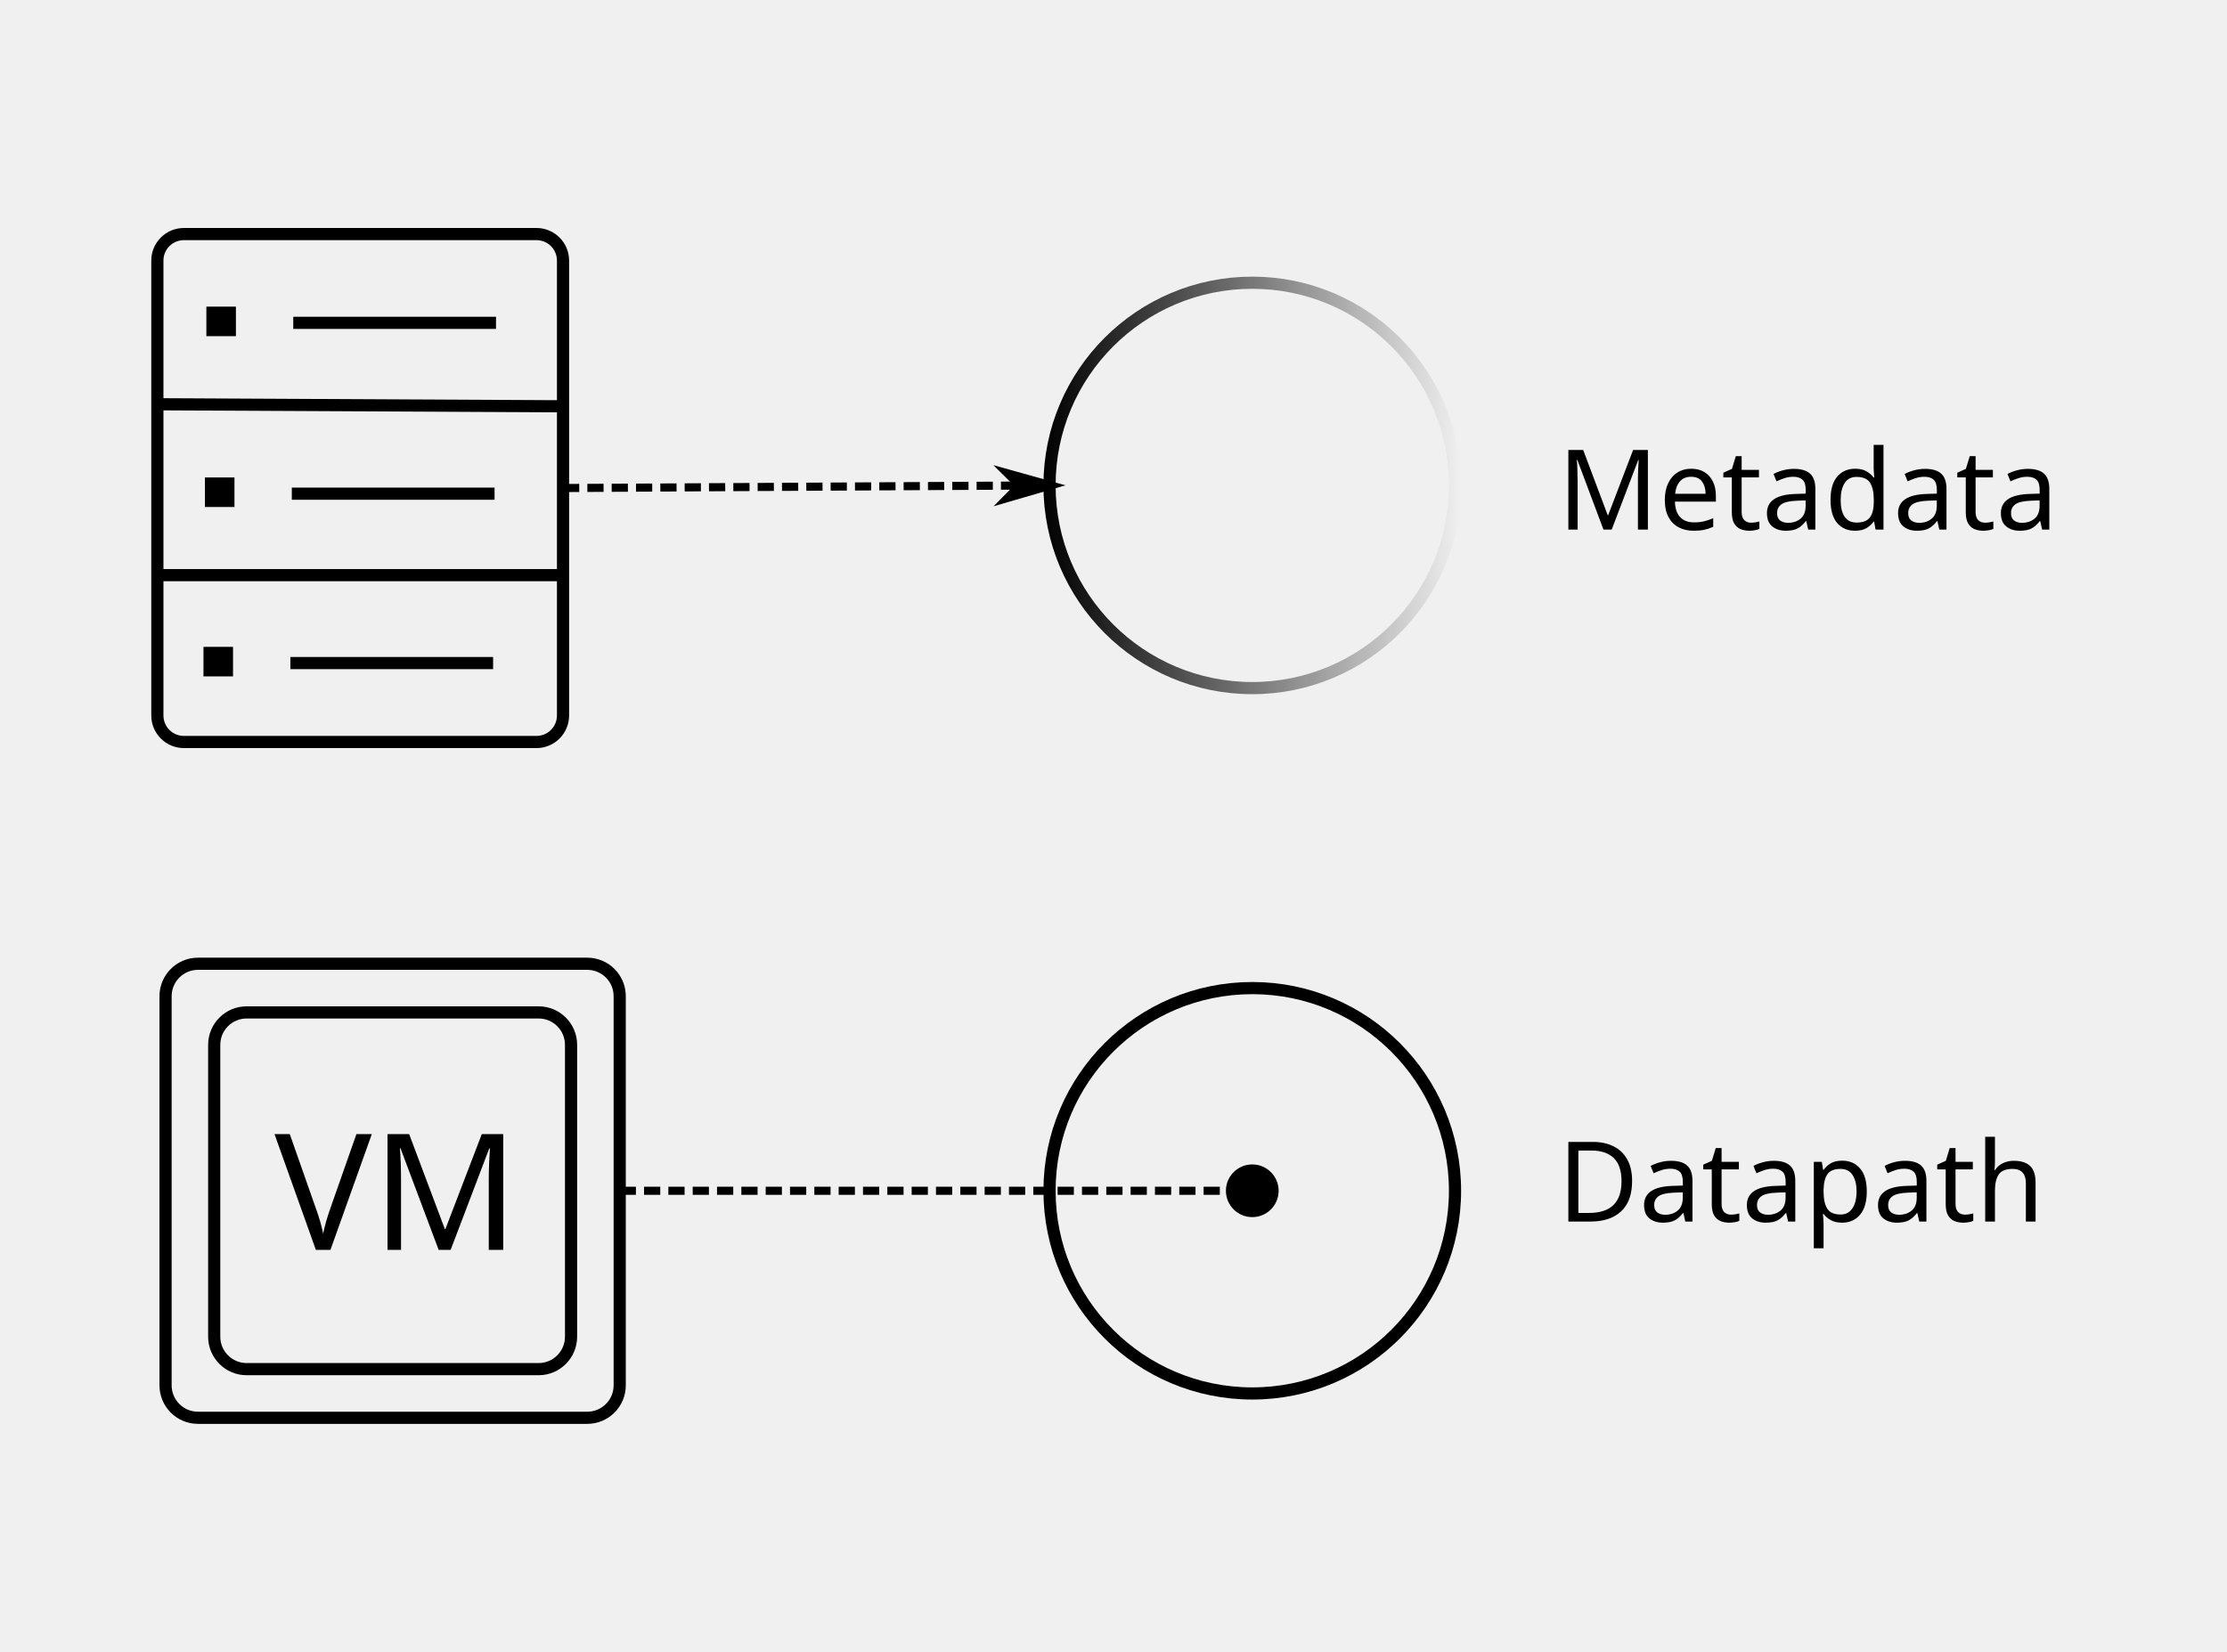
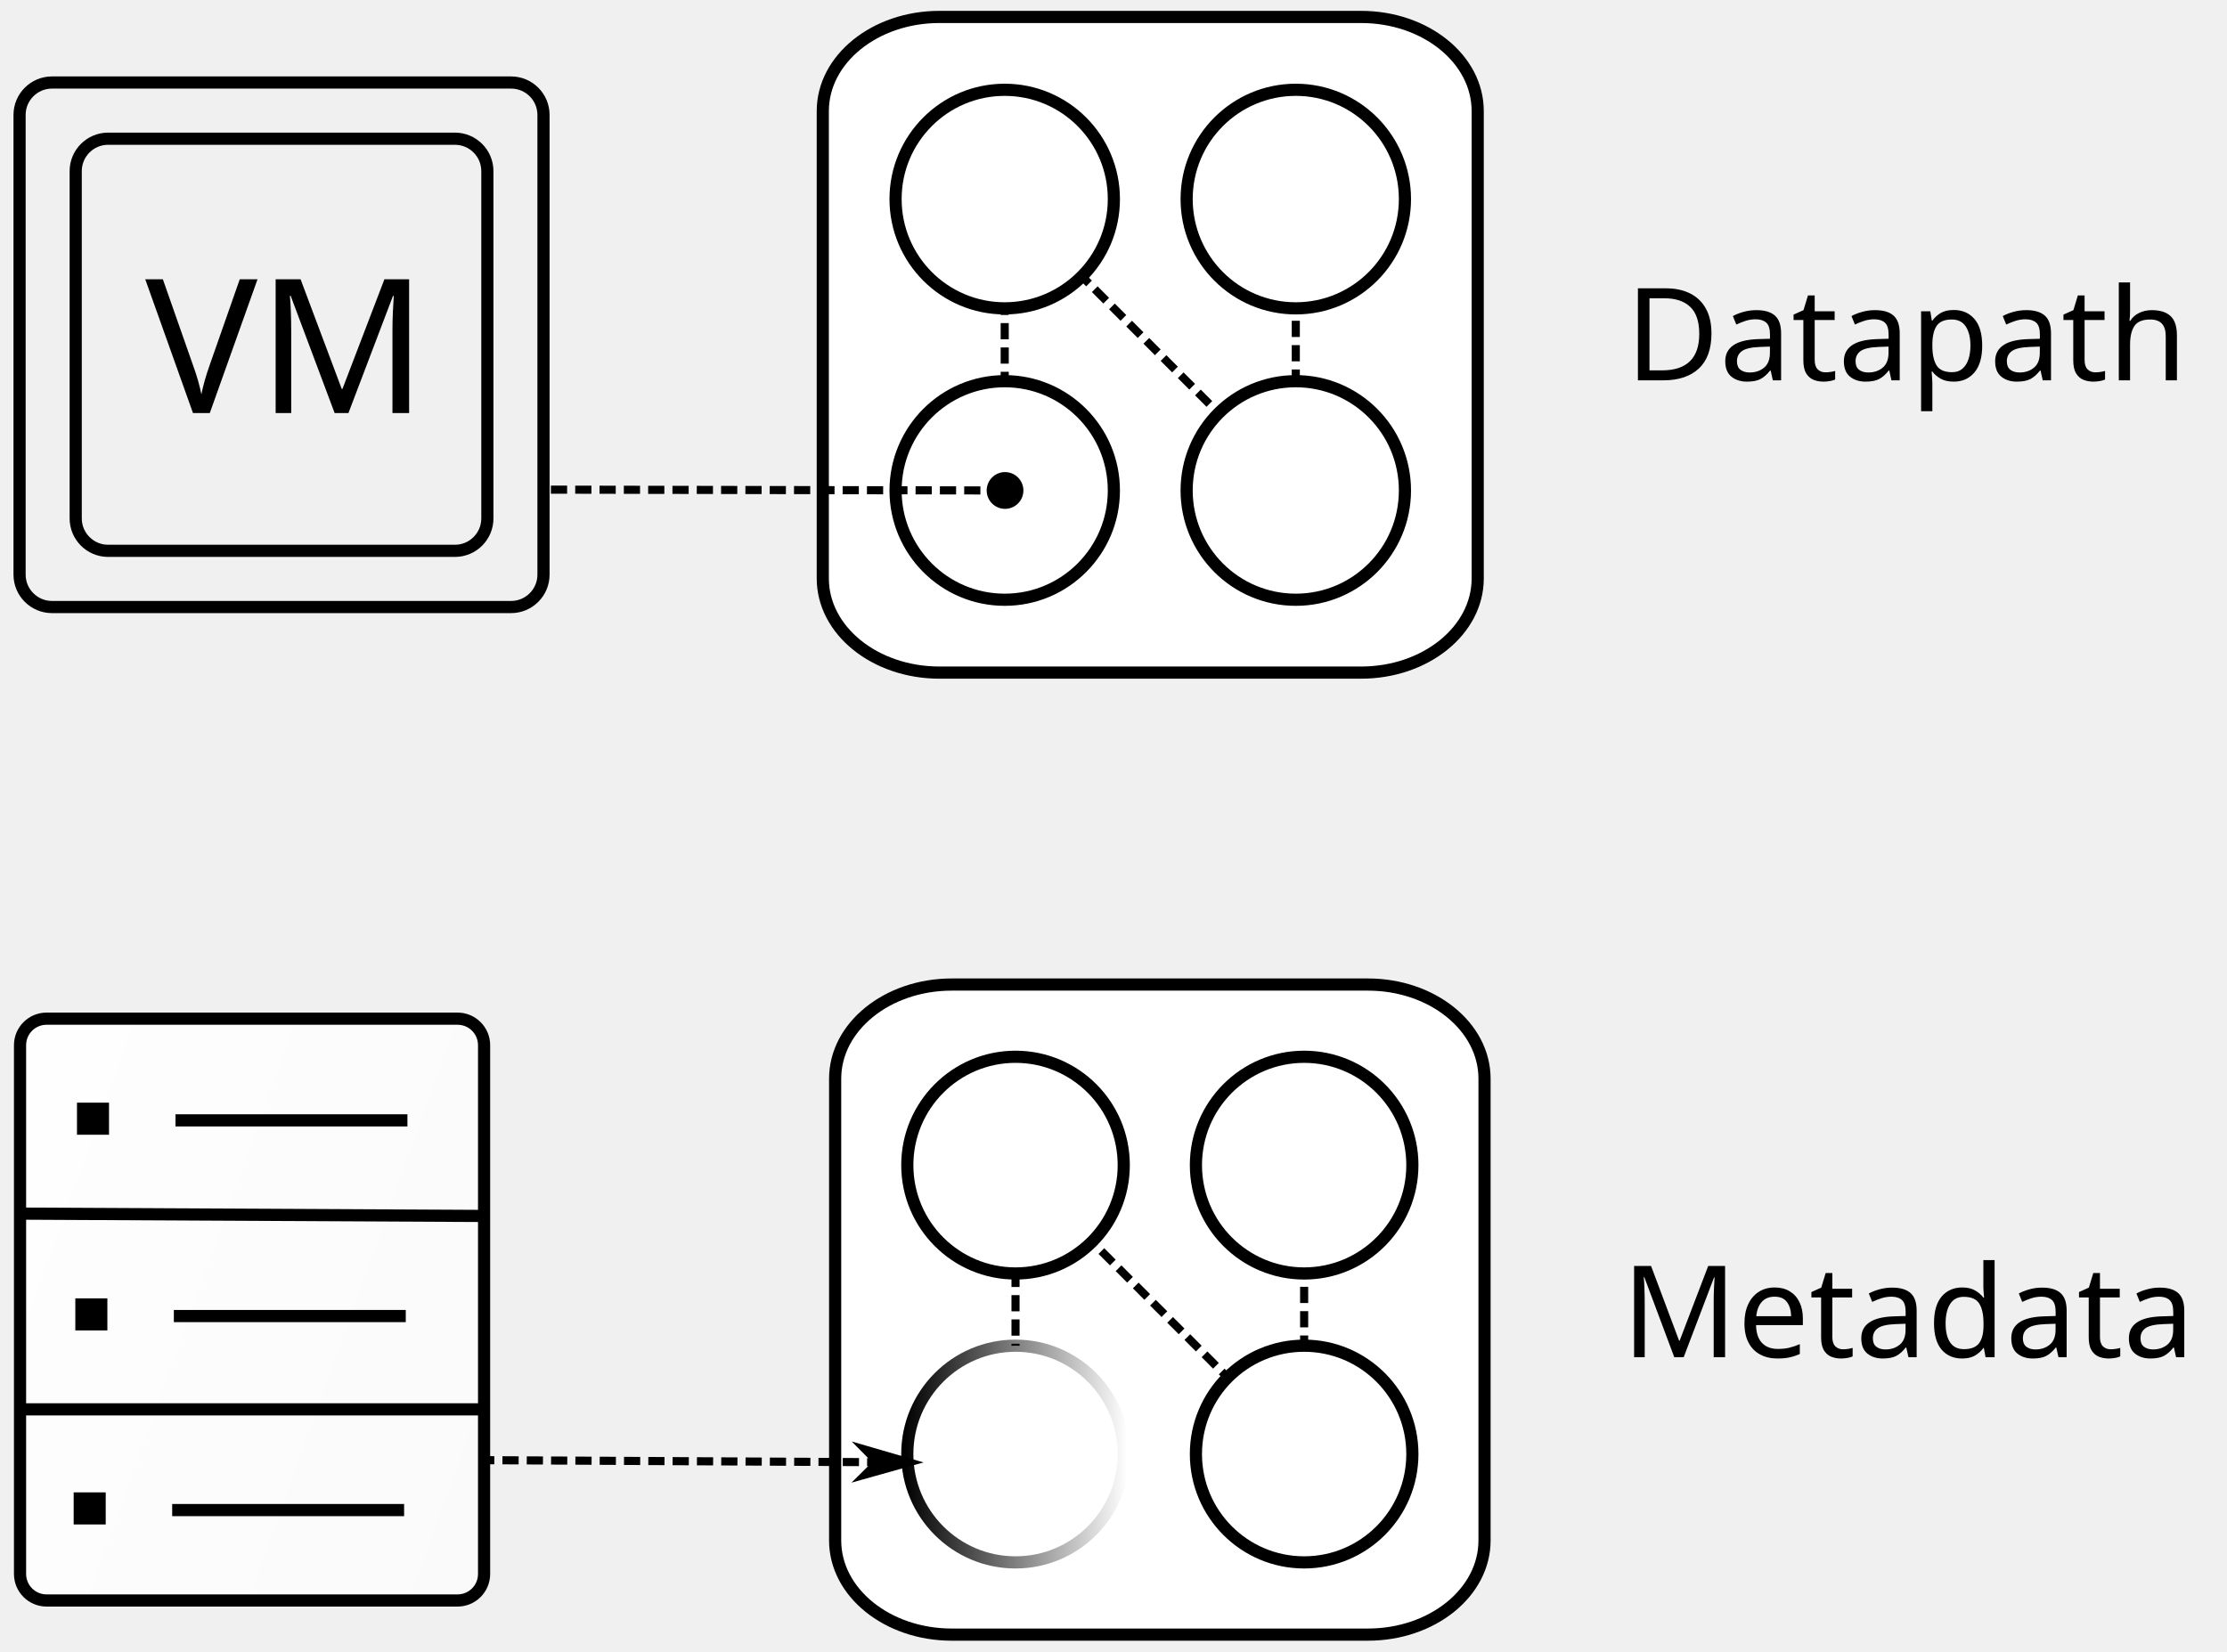
<svg xmlns="http://www.w3.org/2000/svg" xmlns:ns1="http://www.openswatchbook.org/uri/2009/osb" xmlns:xlink="http://www.w3.org/1999/xlink" width="155mm" height="115mm" id="svg5421" version="1.1" viewBox="0 0 549.213 407.48">
  <defs id="defs5423">
+     <linearGradient id="linearGradient11715">
+       <stop style="stop-color:#ffffff;stop-opacity:1;" offset="0" id="stop11717" />
+       <stop style="stop-color:#ffffff;stop-opacity:0;" offset="1" id="stop11719" />
+     </linearGradient>
+     <marker orient="auto" refY="0.0" refX="0.0" id="Arrow1Mstart" style="overflow:visible">
+       <path id="path4282" d="M 0.0,0.0 L 5.0,-5.0 L -12.5,0.0 L 5.0,5.0 L 0.0,0.0 z " style="fill-rule:evenodd;stroke:#000000;stroke-width:1pt;stroke-opacity:1;fill:#000000;fill-opacity:1" transform="scale(0.4) translate(10,0)" />
+     </marker>
+     <marker orient="auto" refY="0.0" refX="0.0" id="DotM" style="overflow:visible">
+       <path id="path4340" d="M -2.5,-1.0 C -2.5,1.76 -4.74,4.0 -7.5,4.0 C -10.26,4.0 -12.5,1.76 -12.5,-1.0 C -12.5,-3.76 -10.26,-6.0 -7.5,-6.0 C -4.74,-6.0 -2.5,-3.76 -2.5,-1.0 z " style="fill-rule:evenodd;stroke:#000000;stroke-width:1pt;stroke-opacity:1;fill:#000000;fill-opacity:1" transform="scale(0.4) translate(7.4, 1)" />
+     </marker>
+     <marker orient="auto" refY="0.0" refX="0.0" id="DotL" style="overflow:visible">
+       <path id="path4337" d="M -2.5,-1.0 C -2.5,1.76 -4.74,4.0 -7.5,4.0 C -10.26,4.0 -12.5,1.76 -12.5,-1.0 C -12.5,-3.76 -10.26,-6.0 -7.5,-6.0 C -4.74,-6.0 -2.5,-3.76 -2.5,-1.0 z " style="fill-rule:evenodd;stroke:#000000;stroke-width:1pt;stroke-opacity:1;fill:#000000;fill-opacity:1" transform="scale(0.8) translate(7.4, 1)" />
+     </marker>
    <linearGradient id="linearGradient6682">
      <stop style="stop-color:#000000;stop-opacity:1;" offset="0" id="stop6684" />
      <stop style="stop-color:#000000;stop-opacity:0;" offset="1" id="stop6686" />
    </linearGradient>
    <marker orient="auto" refY="0.0" refX="0.0" id="marker5042" style="overflow:visible;">
      <path id="path5044" d="M 0.0,0.0 L 5.0,-5.0 L -12.5,0.0 L 5.0,5.0 L 0.0,0.0 z " style="fill-rule:evenodd;stroke:#000000;stroke-width:1pt;stroke-opacity:1;fill:#000000;fill-opacity:1" transform="scale(0.4) rotate(180) translate(10,0)" />
    </marker>
    <marker orient="auto" refY="0.0" refX="0.0" id="Arrow1Mend" style="overflow:visible;">
      <path id="path4285" d="M 0.0,0.0 L 5.0,-5.0 L -12.5,0.0 L 5.0,5.0 L 0.0,0.0 z " style="fill-rule:evenodd;stroke:#000000;stroke-width:1pt;stroke-opacity:1;fill:#000000;fill-opacity:1" transform="scale(0.4) rotate(180) translate(10,0)" />
    </marker>
    <marker orient="auto" refY="0.0" refX="0.0" id="Arrow1Lend" style="overflow:visible;">
      <path id="path4279" d="M 0.0,0.0 L 5.0,-5.0 L -12.5,0.0 L 5.0,5.0 L 0.0,0.0 z " style="fill-rule:evenodd;stroke:#000000;stroke-width:1pt;stroke-opacity:1;fill:#000000;fill-opacity:1" transform="scale(0.8) rotate(180) translate(12.5,0)" />
    </marker>
    <linearGradient id="linearGradient4258">
      <stop style="stop-color:#559900;stop-opacity:1;" offset="0" id="stop4260" />
      <stop style="stop-color:#ffffff;stop-opacity:1;" offset="1" id="stop4262" />
    </linearGradient>
    <linearGradient id="linearGradient4250">
      <stop style="stop-color:#559900;stop-opacity:1;" offset="0" id="stop4252" />
      <stop style="stop-color:#000000;stop-opacity:0;" offset="1" id="stop4254" />
    </linearGradient>
    <linearGradient id="linearGradient4217" x1="672.5" y1="1" x2="714.5" y2="1" gradientUnits="userSpaceOnUse" gradientTransform="translate(67,-94)">
      <stop style="stop-color:#000000;stop-opacity:1;" offset="0" id="stop4219" />
      <stop id="stop4240" offset="1" style="stop-color:#000000;stop-opacity:0;" />
    </linearGradient>
    <linearGradient id="linearGradient4582" ns1:paint="solid">
      <stop style="stop-color:#88aaee;stop-opacity:1;" offset="0" id="stop4584" />
    </linearGradient>
    <linearGradient id="linearGradient4576" ns1:paint="solid">
      <stop style="stop-color:#000000;stop-opacity:1;" offset="0" id="stop4578" />
    </linearGradient>
    <linearGradient id="linearGradient4566">
      <stop style="stop-color:#000000;stop-opacity:1;" offset="0" id="stop4568" />
    </linearGradient>
    <linearGradient id="linearGradient12464">
      <stop style="stop-color:#000000;stop-opacity:1;" offset="0" id="stop12466" />
    </linearGradient>
    <linearGradient id="linearGradient12375" gradientTransform="translate(310.3392,-53.5)">
      <stop style="stop-color:#000000;stop-opacity:1;" offset="0" id="stop12377" />
    </linearGradient>
    <linearGradient id="linearGradient12367">
      <stop style="stop-color:#000000;stop-opacity:1;" offset="0" id="stop12369" />
    </linearGradient>
    <linearGradient id="linearGradient12359">
      <stop style="stop-color:#000000;stop-opacity:1;" offset="0" id="stop12361" />
    </linearGradient>
    <linearGradient id="linearGradient10726">
      <stop style="stop-color:#d8e7c4;stop-opacity:1;" offset="0" id="stop10728" />
    </linearGradient>
    <linearGradient id="linearGradient10700" gradientTransform="matrix(0.4999999,0,0,1,2744.8,-1873.434)">
      <stop style="stop-color:#d8e7c4;stop-opacity:1;" offset="0" id="stop10702" />
    </linearGradient>
    <linearGradient id="white" ns1:paint="solid" gradientTransform="matrix(12.4646,0,0,12.4118,-6921.49,-8352.242)">
      <stop style="stop-color:#ffffff;stop-opacity:1;" offset="0" id="stop10475" />
    </linearGradient>
    <linearGradient id="linearGradient10426" gradientTransform="matrix(0.454145,0,0,0.6063348,1083.218,-251.0518)">
      <stop style="stop-color:#000000;stop-opacity:1;" offset="0" id="stop10428" />
    </linearGradient>
    <linearGradient id="leaves_50" ns1:paint="solid">
      <stop style="stop-color:#559900;stop-opacity:0.502;" offset="0" id="stop10422" />
    </linearGradient>
    <linearGradient id="Black" ns1:paint="solid" gradientTransform="matrix(3.582805,0,0,8.052758,10390.969,-9671.375)">
      <stop style="stop-color:#000000;stop-opacity:1;" offset="0" id="stop10414" />
    </linearGradient>
    <linearGradient id="wood" ns1:paint="solid">
      <stop style="stop-color:#7e3817;stop-opacity:1;" offset="0" id="stop10387" />
    </linearGradient>
    <linearGradient id="grass" ns1:paint="solid">
      <stop style="stop-color:#ddee77;stop-opacity:1;" offset="0" id="stop10379" />
    </linearGradient>
    <linearGradient id="stars" ns1:paint="solid" gradientTransform="translate(125.7135,301.0877)">
      <stop style="stop-color:#e7f6d3;stop-opacity:1;" offset="0" id="stop10371" />
    </linearGradient>
    <linearGradient id="sky" ns1:paint="solid">
      <stop style="stop-color:#88aaee;stop-opacity:1;" offset="0" id="stop10363" />
    </linearGradient>
    <linearGradient id="leaves" ns1:paint="solid" gradientTransform="matrix(1.551409,0,0,1.551584,-274.9111,127.6738)">
      <stop style="stop-color:#559900;stop-opacity:1;" offset="0" id="stop10355" />
    </linearGradient>
    <linearGradient gradientTransform="translate(67,-94)" gradientUnits="userSpaceOnUse" y2="1" x2="714.5" y1="1" x1="672.5" id="linearGradient10426-1">
      <stop style="stop-color:#000000;stop-opacity:1;" offset="0" id="stop10428-1" />
    </linearGradient>
-     <linearGradient xlink:href="#linearGradient6682" id="linearGradient6688" x1="690.5" y1="-112" x2="793.5" y2="-112" gradientUnits="userSpaceOnUse" gradientTransform="translate(0,4)" />
+     <linearGradient xlink:href="#linearGradient6682" id="linearGradient11507" gradientUnits="userSpaceOnUse" gradientTransform="matrix(0.5999999,0,0,0.5999999,-295.2,15.19998)" x1="690.5" y1="-112" x2="793.5" y2="-112" />
+     <linearGradient xlink:href="#linearGradient11715" id="linearGradient11721" x1="451.705" y1="-220.377" x2="912.739" y2="-54.206" gradientUnits="userSpaceOnUse" />
  </defs>
  <g id="layer1" transform="translate(-447.4666,227.0481)">
-     <g id="g6718" transform="translate(14.29598,0.6920581)">
-       <g transform="translate(-0.1497523,31.39751)" id="g6657">
-         <rect id="rect3344" width="100.043" height="125.296" x="472.128" y="-201.398" style="fill:none;stroke:#000000;stroke-width:3;stroke-miterlimit:4;stroke-dasharray:none;stroke-opacity:1" rx="6.54" ry="6.54" />
-         <path style="fill:none;fill-rule:evenodd;stroke:#000000;stroke-width:3;stroke-linecap:butt;stroke-linejoin:miter;stroke-miterlimit:4;stroke-dasharray:none;stroke-opacity:1" d="m 472.147,-117.263 99.753,0" id="path4148" />
-         <path style="fill:none;fill-rule:evenodd;stroke:#000000;stroke-width:3;stroke-linecap:butt;stroke-linejoin:miter;stroke-miterlimit:4;stroke-dasharray:none;stroke-opacity:1" d="m 472.147,-159.417 100.005,0.505" id="path4150" />
-         <g id="g4190" transform="translate(620,-1159.719)">
-           <rect y="977.719" x="-134.286" height="4.286" width="4.286" id="rect4182" style="fill:#000000;fill-opacity:1;stroke:#000000;stroke-width:3;stroke-miterlimit:4;stroke-dasharray:none;stroke-opacity:1" />
-           <path id="path4188" d="m -114.357,980.219 50,0" style="fill:none;fill-rule:evenodd;stroke:#000000;stroke-width:3;stroke-linecap:butt;stroke-linejoin:miter;stroke-miterlimit:4;stroke-dasharray:none;stroke-opacity:1" />
-         </g>
-         <g transform="translate(619.6429,-1117.576)" id="g4194">
-           <rect style="fill:#000000;fill-opacity:1;stroke:#000000;stroke-width:3;stroke-miterlimit:4;stroke-dasharray:none;stroke-opacity:1" id="rect4196" width="4.286" height="4.286" x="-134.286" y="977.719" />
-           <path style="fill:none;fill-rule:evenodd;stroke:#000000;stroke-width:3;stroke-linecap:butt;stroke-linejoin:miter;stroke-miterlimit:4;stroke-dasharray:none;stroke-opacity:1" d="m -114.357,980.219 50,0" id="path4198" />
-         </g>
-         <g id="g4200" transform="translate(619.2857,-1075.791)">
-           <rect y="977.719" x="-134.286" height="4.286" width="4.286" id="rect4202" style="fill:#000000;fill-opacity:1;stroke:#000000;stroke-width:3;stroke-miterlimit:4;stroke-dasharray:none;stroke-opacity:1" />
-           <path id="path4204" d="m -114.357,980.219 50,0" style="fill:none;fill-rule:evenodd;stroke:#000000;stroke-width:3;stroke-linecap:butt;stroke-linejoin:miter;stroke-miterlimit:4;stroke-dasharray:none;stroke-opacity:1" />
-         </g>
-       </g>
-       <circle r="50" cy="-108" cx="742" id="path6678" style="opacity:1;fill:none;fill-opacity:1;stroke:url(#linearGradient6688);stroke-width:3;stroke-miterlimit:4;stroke-dasharray:none;stroke-dashoffset:0;stroke-opacity:1" />
-       <path id="path6690" d="M 572.021,-107.352 692,-108" style="fill:none;fill-rule:evenodd;stroke:#000000;stroke-width:2;stroke-linecap:butt;stroke-linejoin:miter;stroke-miterlimit:4;stroke-dasharray:4, 2;stroke-dashoffset:0;stroke-opacity:1;marker-end:url(#Arrow1Mend)" />
-     </g>
-     <g id="g6735" transform="translate(14.29598,0.6920581)">
-       <g transform="translate(4,-37.99999)" id="g6671">
+     <g id="g11778" transform="matrix(1.153662,0,0,1.155273,-111.0364,-220.5585)">
+       <g transform="translate(18.29598,-35.99998)" id="g6671">
        <g id="g5967" transform="translate(-14,240)">
-           <rect rx="8" ry="8" y="-192" x="484" height="112" width="112" id="rect4235" style="fill:none;fill-opacity:1;stroke:#000000;stroke-width:3;stroke-miterlimit:4;stroke-dasharray:none;stroke-opacity:1" />
-           <rect ry="8" rx="8" y="-180" x="496" height="88" width="88" id="rect4777" style="fill:none;fill-opacity:1;stroke:#000000;stroke-width:3;stroke-miterlimit:4;stroke-dasharray:none;stroke-opacity:1" />
+           <rect rx="6.934" ry="6.925" y="-192" x="484" height="112" width="112" id="rect4235" style="fill:none;fill-opacity:1;stroke:#000000;stroke-width:2.599;stroke-miterlimit:4;stroke-dasharray:none;stroke-opacity:1" />
+           <rect ry="6.925" rx="6.934" y="-180" x="496" height="88" width="88" id="rect4777" style="fill:none;fill-opacity:1;stroke:#000000;stroke-width:2.599;stroke-miterlimit:4;stroke-dasharray:none;stroke-opacity:1" />
          <text id="text4779" y="-121.42" x="510.869" style="font-style:normal;font-weight:normal;font-size:40px;line-height:125%;font-family:Sans;letter-spacing:0px;word-spacing:0px;fill:#000000;fill-opacity:1;stroke:none;stroke-width:1px;stroke-linecap:butt;stroke-linejoin:miter;stroke-opacity:1" xml:space="preserve">
            <tspan y="-121.42" x="510.869" id="tspan4781">VM</tspan>
          </text>
        </g>
      </g>
-       <circle style="opacity:1;fill:none;fill-opacity:1;stroke:#000000;stroke-width:3;stroke-miterlimit:4;stroke-dasharray:none;stroke-dashoffset:0;stroke-opacity:1" id="circle6680" cx="742" cy="66" r="50" />
-       <path id="path6708" d="m 586,66 156,0" style="fill:none;fill-rule:evenodd;stroke:#000000;stroke-width:2;stroke-linecap:butt;stroke-linejoin:miter;stroke-miterlimit:4;stroke-dasharray:4, 2;stroke-dashoffset:0;stroke-opacity:1" />
-       <circle r="5" cy="66" cx="742" id="path6710" style="opacity:1;fill:#000000;fill-opacity:1;stroke:#000000;stroke-width:3;stroke-miterlimit:4;stroke-dasharray:none;stroke-dashoffset:0;stroke-opacity:1" />
+       <text id="text6750" y="75.587" x="831.579" style="font-style:normal;font-weight:normal;font-size:27.5px;line-height:125%;font-family:Sans;letter-spacing:0px;word-spacing:0px;fill:#000000;fill-opacity:1;stroke:none;stroke-width:1px;stroke-linecap:butt;stroke-linejoin:miter;stroke-opacity:1" xml:space="preserve">
+         <tspan y="75.587" x="831.579" id="tspan6752">Datapath</tspan>
+       </text>
+       <g transform="matrix(0.7777778,0,0,0.7777778,584.5556,-16.77776)" id="g11558">
+         <g id="g11555">
+           <rect style="opacity:1;fill:#ffffff;fill-opacity:1;stroke:#000000;stroke-width:3.341;stroke-miterlimit:4;stroke-dasharray:none;stroke-dashoffset:0;stroke-opacity:1" id="rect11527" width="180" height="180" x="97" y="19" rx="32.048" ry="25.846" />
+         </g>
+         <path id="path11529" d="m 227,69 0,80 -80,-80 0,80" style="fill:none;fill-rule:evenodd;stroke:#000000;stroke-width:2.227;stroke-linecap:butt;stroke-linejoin:miter;stroke-miterlimit:4;stroke-dasharray:4.455, 2.227;stroke-dashoffset:0;stroke-opacity:1" />
+         <circle style="opacity:1;fill:#ffffff;fill-opacity:1;stroke:#000000;stroke-width:3.341;stroke-miterlimit:4;stroke-dasharray:none;stroke-dashoffset:0;stroke-opacity:1" id="circle11531" cx="147" cy="149" r="30" />
+         <circle r="30" cy="69" cx="147" id="circle11533" style="opacity:1;fill:#ffffff;fill-opacity:1;stroke:#000000;stroke-width:3.341;stroke-miterlimit:4;stroke-dasharray:none;stroke-dashoffset:0;stroke-opacity:1" />
+         <circle style="opacity:1;fill:#ffffff;fill-opacity:1;stroke:#000000;stroke-width:3.341;stroke-miterlimit:4;stroke-dasharray:none;stroke-dashoffset:0;stroke-opacity:1" id="circle11535" cx="227" cy="69" r="30" />
+         <circle r="30" cy="149" cx="227" id="circle11537" style="opacity:1;fill:#ffffff;fill-opacity:1;stroke:#000000;stroke-width:3.341;stroke-miterlimit:4;stroke-dasharray:none;stroke-dashoffset:0;stroke-opacity:1" />
+       </g>
+       <path id="path11573" d="m 698.889,99.111 -98.593,-0.179" style="fill:none;fill-rule:evenodd;stroke:#000000;stroke-width:1.732;stroke-linecap:butt;stroke-linejoin:miter;stroke-miterlimit:4;stroke-dasharray:3.465, 1.732;stroke-dashoffset:0;stroke-opacity:1;marker-start:url(#DotM)" />
    </g>
-     <text xml:space="preserve" style="font-style:normal;font-weight:normal;font-size:27.5px;line-height:125%;font-family:Sans;letter-spacing:0px;word-spacing:0px;fill:#000000;fill-opacity:1;stroke:none;stroke-width:1px;stroke-linecap:butt;stroke-linejoin:miter;stroke-opacity:1" x="831.579" y="-96.408" id="text6746">
-       <tspan id="tspan6748" x="831.579" y="-96.408">Metadata</tspan>
-     </text>
-     <text xml:space="preserve" style="font-style:normal;font-weight:normal;font-size:27.5px;line-height:125%;font-family:Sans;letter-spacing:0px;word-spacing:0px;fill:#000000;fill-opacity:1;stroke:none;stroke-width:1px;stroke-linecap:butt;stroke-linejoin:miter;stroke-opacity:1" x="831.579" y="74.279" id="text6750">
-       <tspan id="tspan6752" x="831.579" y="74.279">Datapath</tspan>
-     </text>
+     <g id="g11747" transform="matrix(1.143923,0,0,1.145437,-103.8515,224.2889)">
+       <g transform="translate(14.14623,26.74928)" id="g6657">
+         <rect id="rect3344" width="100.043" height="125.296" x="472.128" y="-201.398" style="fill:url(#linearGradient11721);fill-opacity:1;stroke:#000000;stroke-width:2.621;stroke-miterlimit:4;stroke-dasharray:none;stroke-opacity:1" rx="5.718" ry="5.71" />
+         <path style="fill:none;fill-rule:evenodd;stroke:#000000;stroke-width:2.621;stroke-linecap:butt;stroke-linejoin:miter;stroke-miterlimit:4;stroke-dasharray:none;stroke-opacity:1" d="m 472.147,-117.263 99.753,0" id="path4148" />
+         <path style="fill:none;fill-rule:evenodd;stroke:#000000;stroke-width:2.621;stroke-linecap:butt;stroke-linejoin:miter;stroke-miterlimit:4;stroke-dasharray:none;stroke-opacity:1" d="m 472.147,-159.417 100.005,0.505" id="path4150" />
+         <g id="g4190" transform="translate(620,-1159.719)">
+           <rect y="977.719" x="-134.286" height="4.286" width="4.286" id="rect4182" style="fill:#000000;fill-opacity:1;stroke:#000000;stroke-width:2.621;stroke-miterlimit:4;stroke-dasharray:none;stroke-opacity:1" />
+           <path id="path4188" d="m -114.357,980.219 50,0" style="fill:none;fill-rule:evenodd;stroke:#000000;stroke-width:2.621;stroke-linecap:butt;stroke-linejoin:miter;stroke-miterlimit:4;stroke-dasharray:none;stroke-opacity:1" />
+         </g>
+         <g transform="translate(619.6429,-1117.576)" id="g4194">
+           <rect style="fill:#000000;fill-opacity:1;stroke:#000000;stroke-width:2.621;stroke-miterlimit:4;stroke-dasharray:none;stroke-opacity:1" id="rect4196" width="4.286" height="4.286" x="-134.286" y="977.719" />
+           <path style="fill:none;fill-rule:evenodd;stroke:#000000;stroke-width:2.621;stroke-linecap:butt;stroke-linejoin:miter;stroke-miterlimit:4;stroke-dasharray:none;stroke-opacity:1" d="m -114.357,980.219 50,0" id="path4198" />
+         </g>
+         <g id="g4200" transform="translate(619.2857,-1075.791)">
+           <rect y="977.719" x="-134.286" height="4.286" width="4.286" id="rect4202" style="fill:#000000;fill-opacity:1;stroke:#000000;stroke-width:2.621;stroke-miterlimit:4;stroke-dasharray:none;stroke-opacity:1" />
+           <path id="path4204" d="m -114.357,980.219 50,0" style="fill:none;fill-rule:evenodd;stroke:#000000;stroke-width:2.621;stroke-linecap:butt;stroke-linejoin:miter;stroke-miterlimit:4;stroke-dasharray:none;stroke-opacity:1" />
+         </g>
+       </g>
+       <text id="text6746" y="-101.748" x="831.579" style="font-style:normal;font-weight:normal;font-size:27.5px;line-height:125%;font-family:Sans;letter-spacing:0px;word-spacing:0px;fill:#000000;fill-opacity:1;stroke:none;stroke-width:1px;stroke-linecap:butt;stroke-linejoin:miter;stroke-opacity:1" xml:space="preserve">
+         <tspan y="-101.748" x="831.579" id="tspan6748">Metadata</tspan>
+       </text>
+       <g transform="matrix(0.7777778,0,0,0.7777778,584.2222,-40.44443)" id="g11517">
+         <rect style="opacity:1;fill:#ffffff;fill-opacity:1;stroke:#000000;stroke-width:3.37;stroke-miterlimit:4;stroke-dasharray:none;stroke-dashoffset:0;stroke-opacity:1" id="rect11449" width="180" height="180" x="100" y="-182" rx="32.321" ry="26.068" />
+         <path style="fill:none;fill-rule:evenodd;stroke:#000000;stroke-width:2.246;stroke-linecap:butt;stroke-linejoin:miter;stroke-miterlimit:4;stroke-dasharray:4.493, 2.246;stroke-dashoffset:0;stroke-opacity:1" d="m 230,-132 0,80 -80,-80 0,80" id="path11515" />
+         <circle r="30" cy="-52" cx="150" id="circle11505" style="opacity:1;fill:#ffffff;fill-opacity:1;stroke:url(#linearGradient11507);stroke-width:3.37;stroke-miterlimit:4;stroke-dasharray:none;stroke-dashoffset:0;stroke-opacity:1" />
+         <circle style="opacity:1;fill:#ffffff;fill-opacity:1;stroke:#000000;stroke-width:3.37;stroke-miterlimit:4;stroke-dasharray:none;stroke-dashoffset:0;stroke-opacity:1" id="circle11509" cx="150" cy="-132" r="30" />
+         <circle r="30" cy="-132" cx="230" id="circle11511" style="opacity:1;fill:#ffffff;fill-opacity:1;stroke:#000000;stroke-width:3.37;stroke-miterlimit:4;stroke-dasharray:none;stroke-dashoffset:0;stroke-opacity:1" />
+         <circle style="opacity:1;fill:#ffffff;fill-opacity:1;stroke:#000000;stroke-width:3.37;stroke-miterlimit:4;stroke-dasharray:none;stroke-dashoffset:0;stroke-opacity:1" id="circle11513" cx="230" cy="-52" r="30" />
+       </g>
+       <path id="path11663" d="m 677.624,-79.103 -91.307,-0.465" style="fill:none;fill-rule:evenodd;stroke:#000000;stroke-width:1.747;stroke-linecap:butt;stroke-linejoin:miter;stroke-miterlimit:4;stroke-dasharray:3.494, 1.747;stroke-dashoffset:0;stroke-opacity:1;marker-start:url(#Arrow1Mstart)" />
+     </g>
  </g>
</svg>
